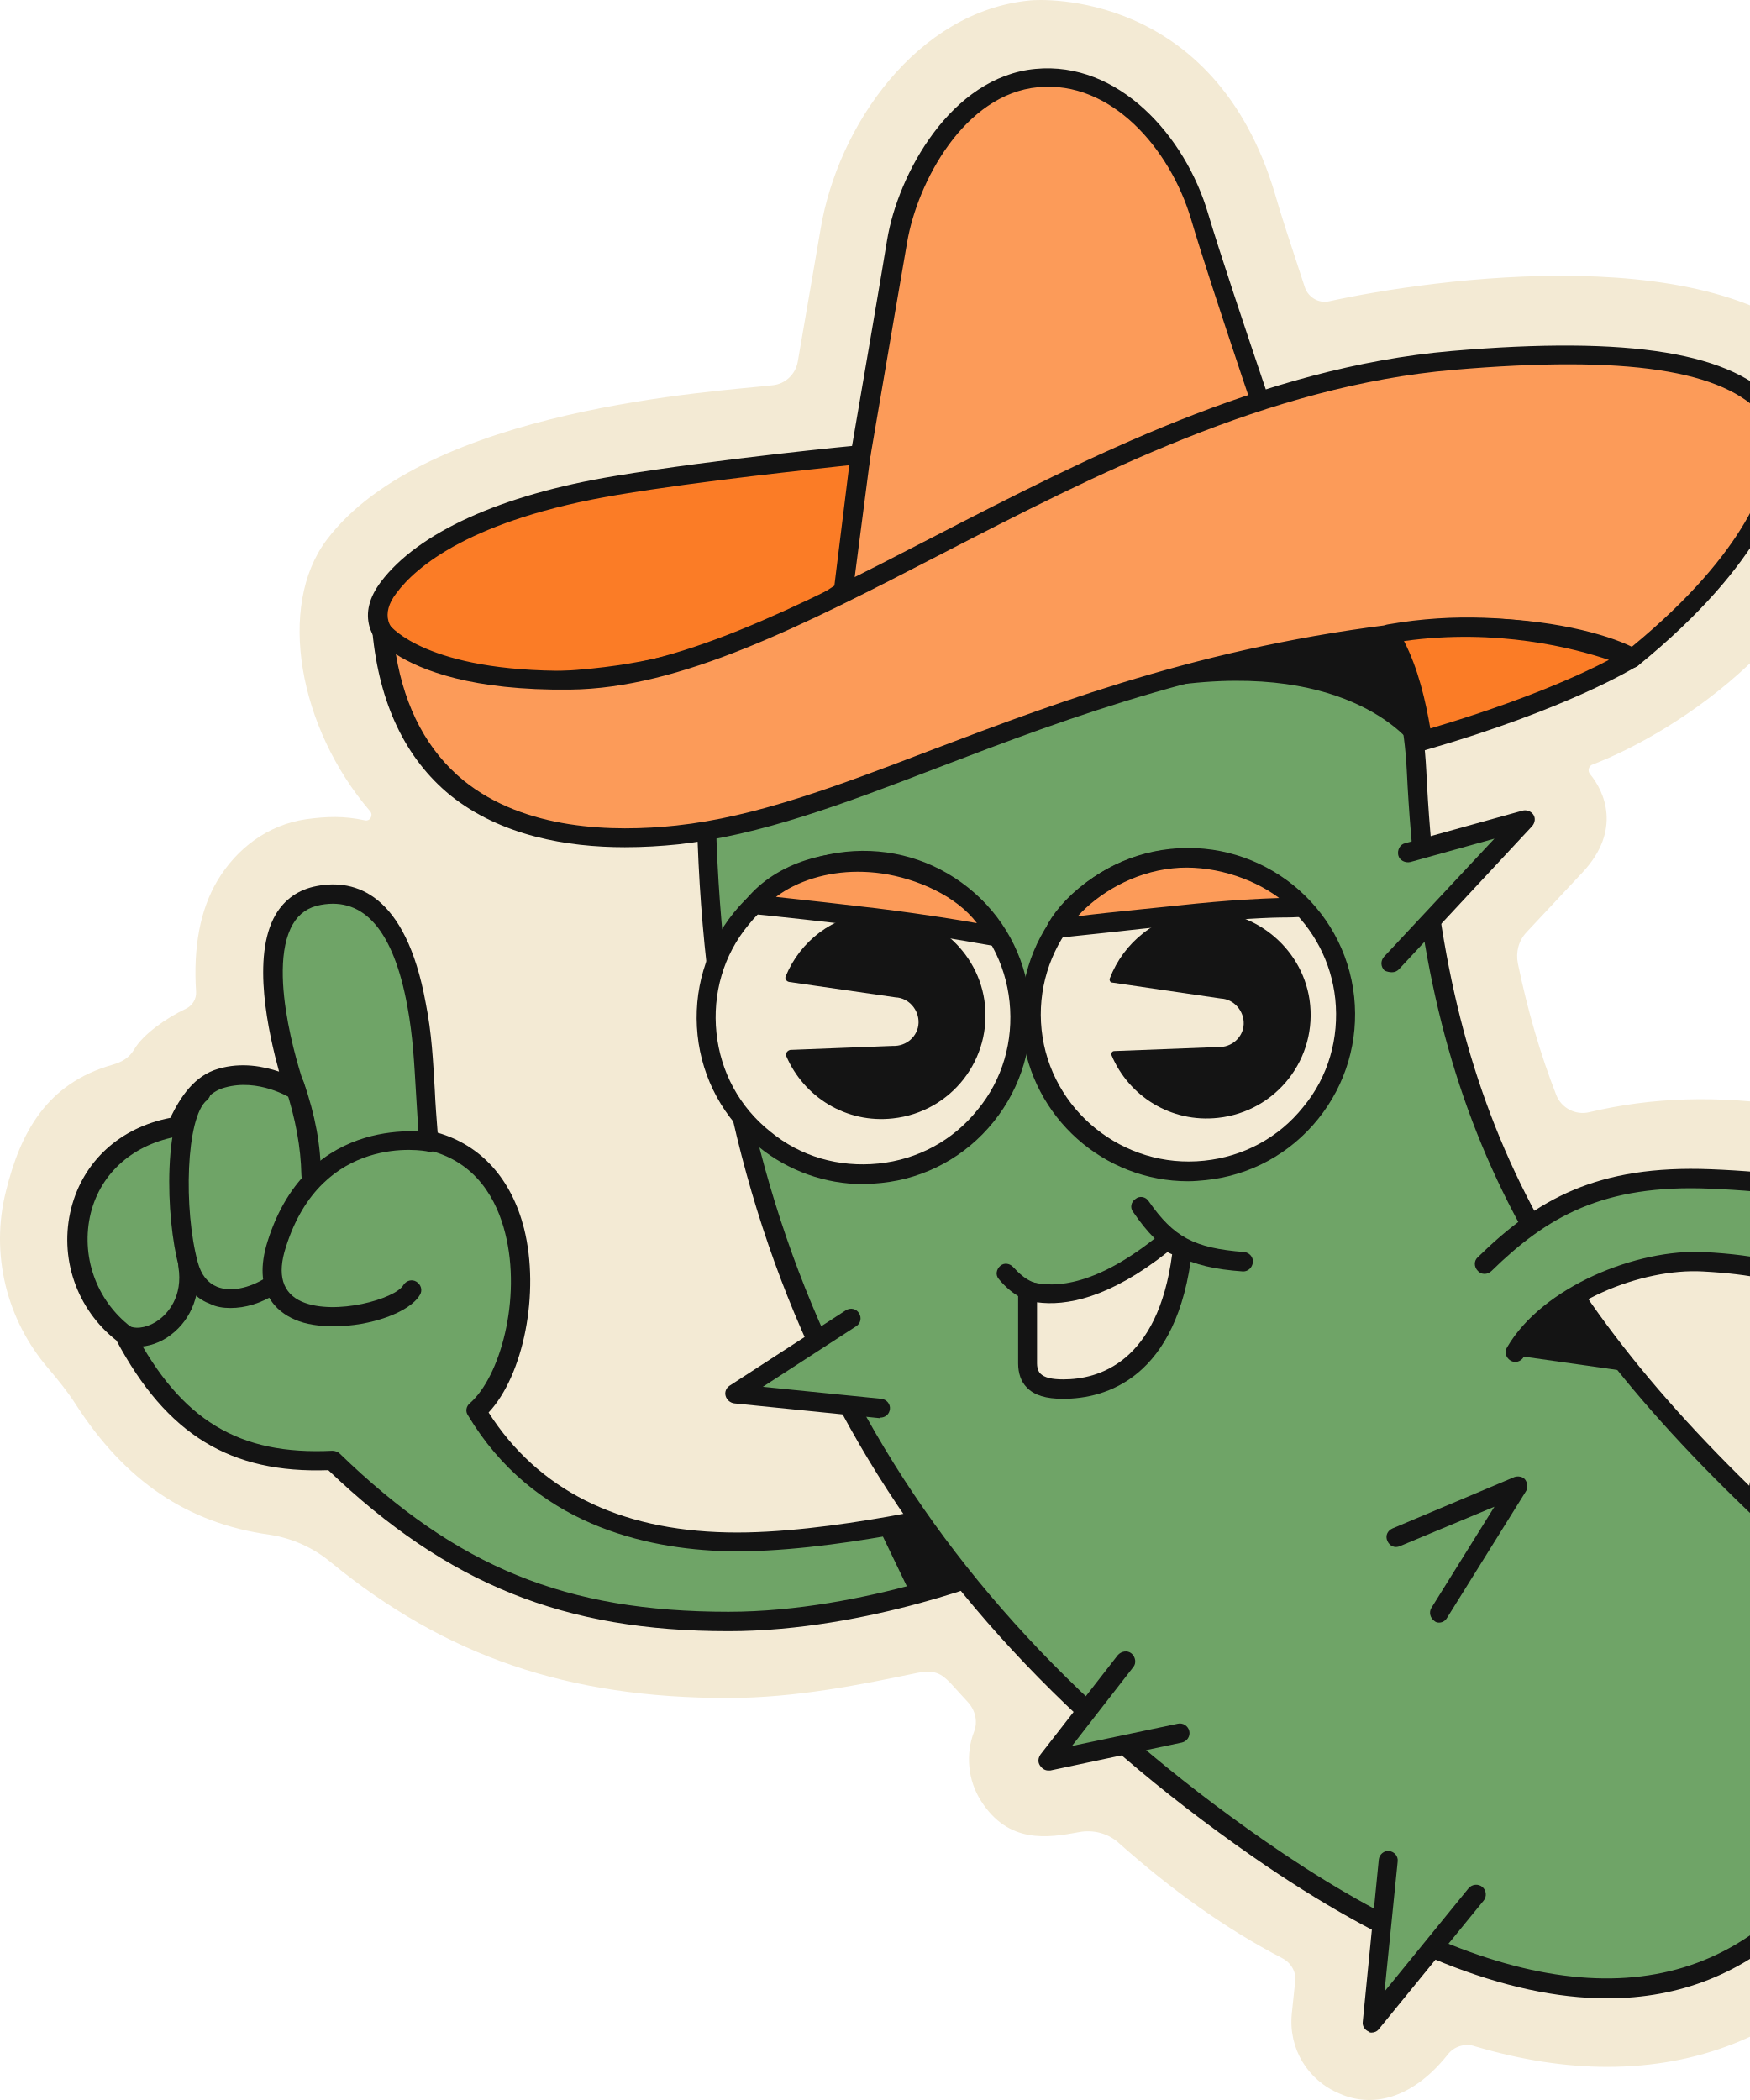
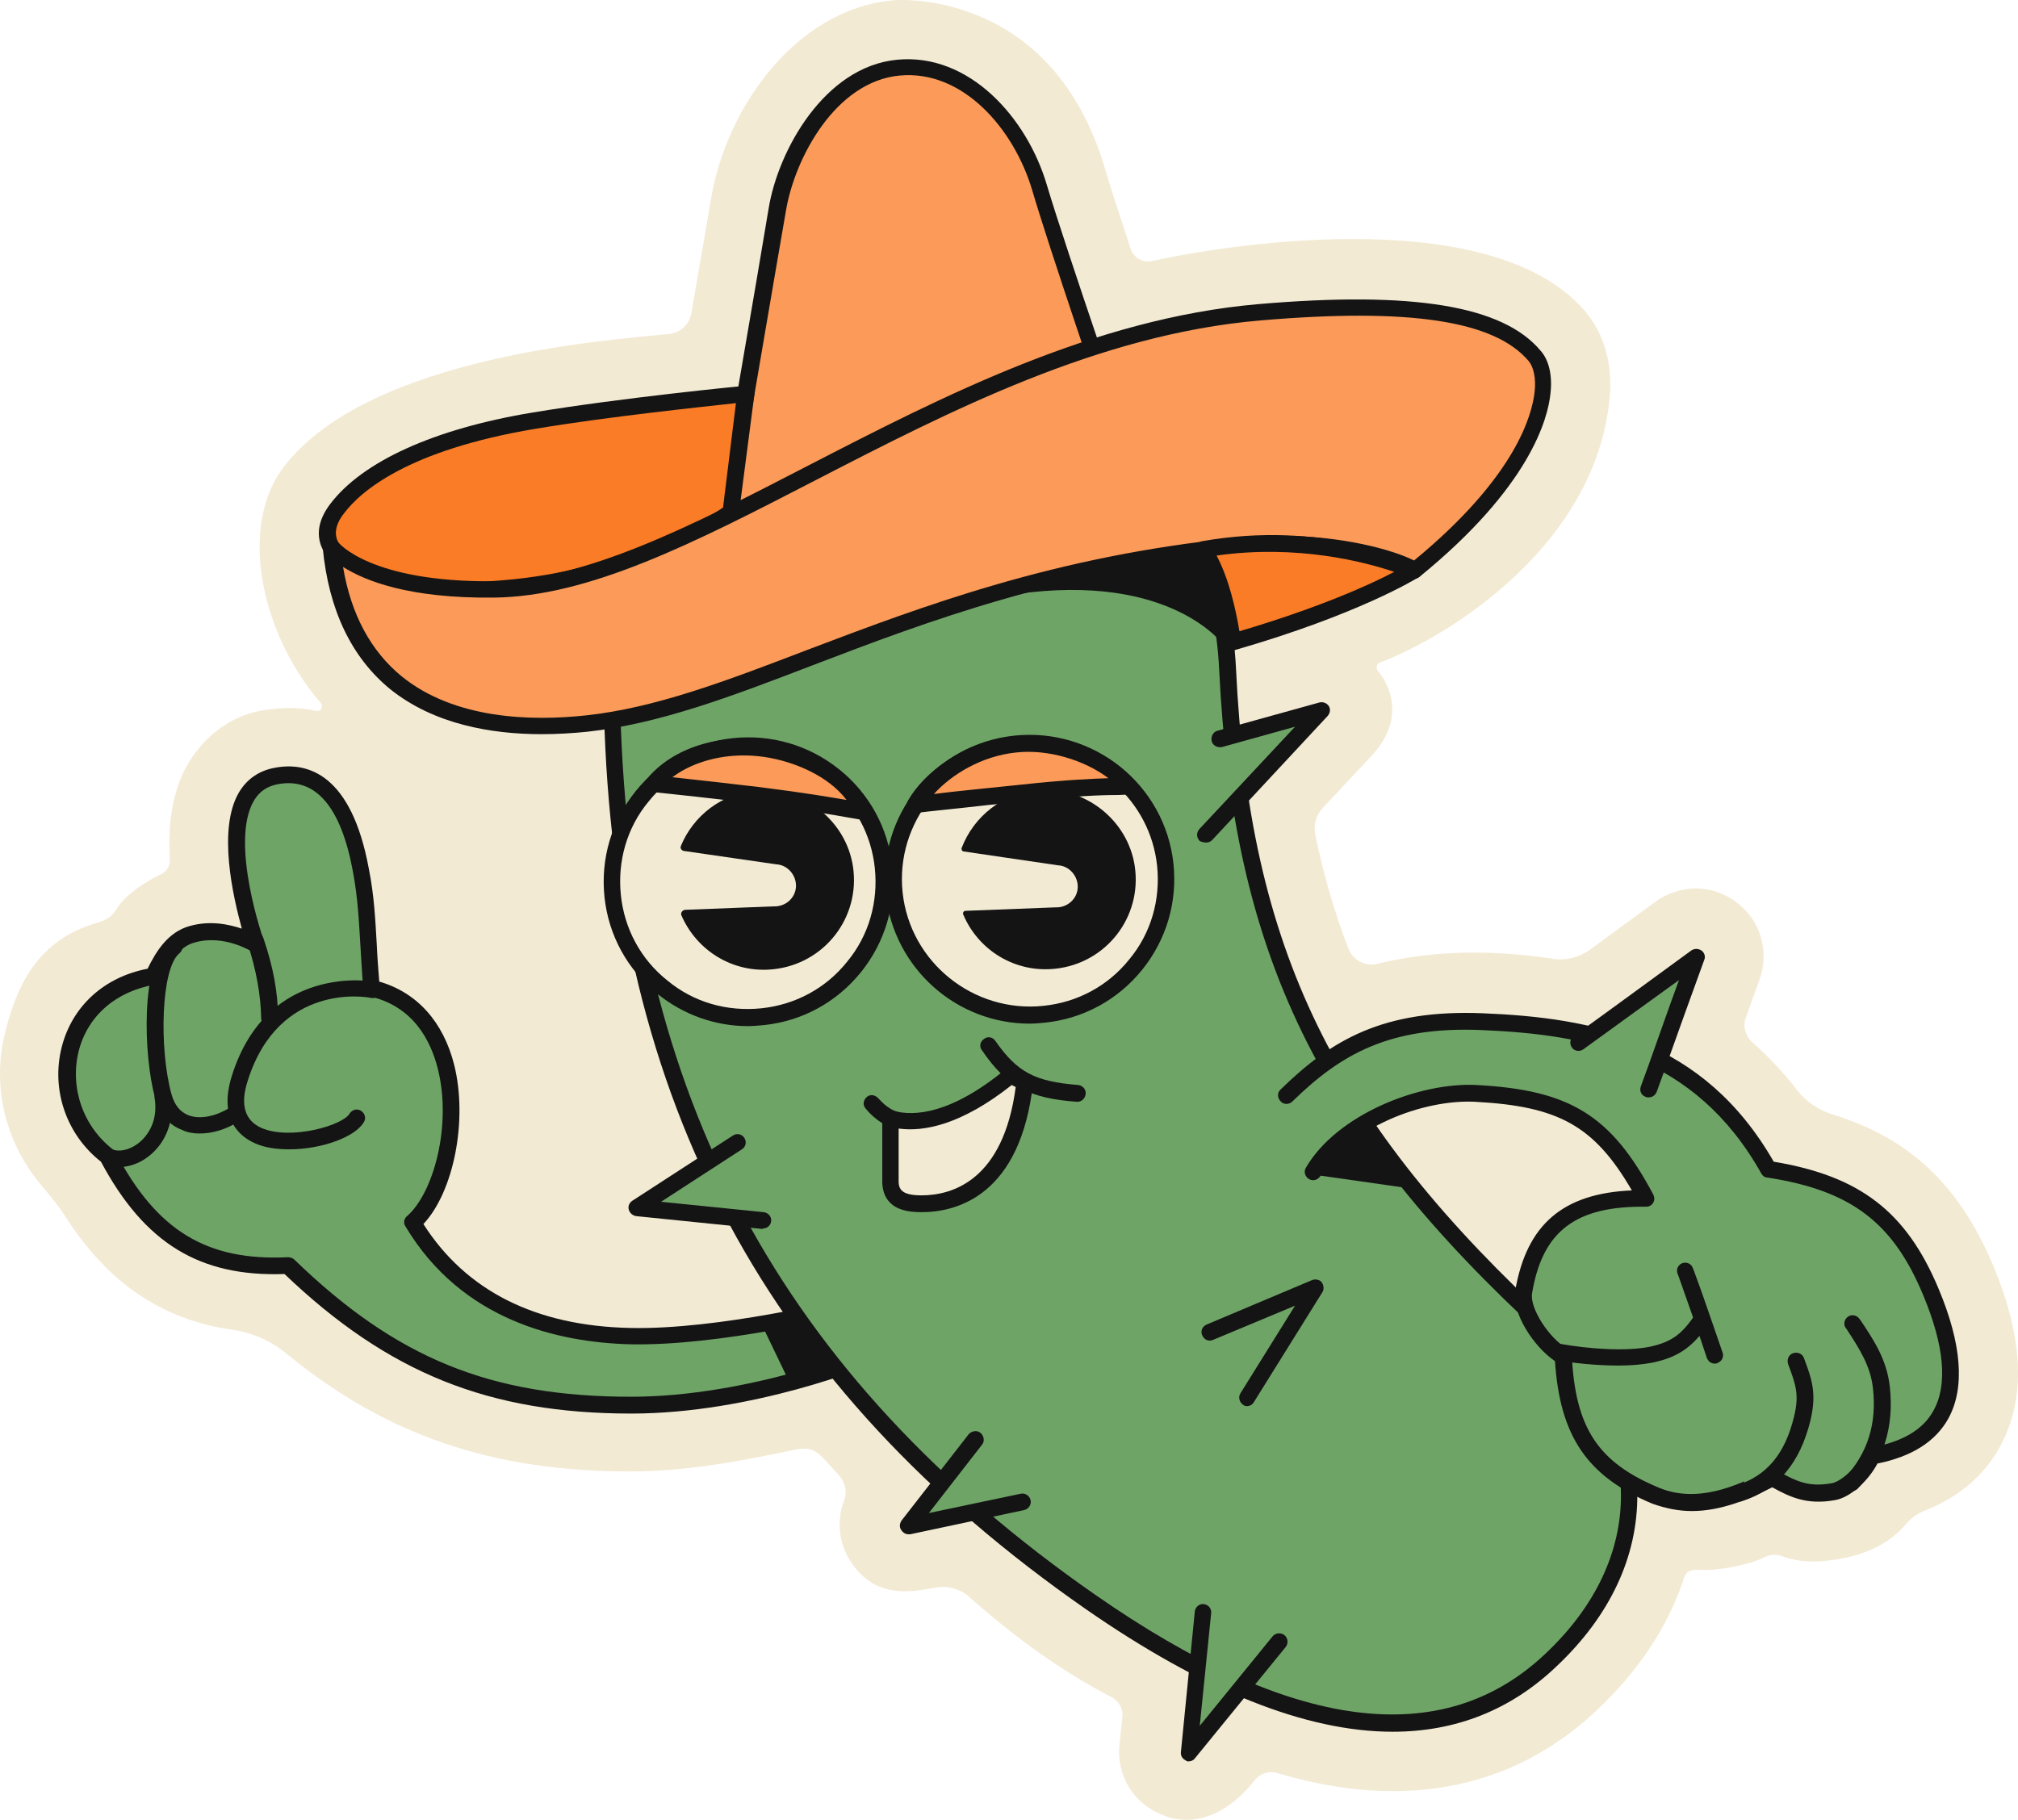
- <svg xmlns="http://www.w3.org/2000/svg" width="314" height="377" viewBox="0 0 314 377" fill="none">
+ <svg xmlns="http://www.w3.org/2000/svg" width="418" height="377" viewBox="0 0 418 377" fill="none">
  <path d="M259.817 368.9C260.948 367.362 263.003 366.747 264.749 367.362C273.073 369.822 280.985 371.052 288.486 371.052C304.824 371.052 319.004 365.414 330.923 354.138C339.349 346.143 345.309 337.224 348.597 327.588C349.009 326.153 349.317 325.128 351.886 325.231C355.996 325.436 362.264 324.206 365.552 322.565C366.682 322.053 367.915 321.95 369.046 322.361C372.231 323.591 376.341 323.898 381.993 322.771C387.85 321.54 391.857 319.183 394.837 315.697C395.865 314.467 397.2 313.545 398.742 312.93C407.27 309.547 411.894 304.114 414.258 299.706C419.704 289.865 419.19 277.256 412.819 262.085C405.832 245.581 395.659 235.842 379.732 230.922C376.752 229.999 374.081 228.257 372.128 225.694C369.354 222.106 366.271 218.826 362.983 215.956C361.545 214.623 360.928 212.573 361.648 210.728C362.572 208.165 363.497 205.602 364.422 203.04C366.374 197.812 365.038 191.764 360.928 187.971C355.174 182.64 347.775 183.255 342.843 186.843C338.527 190.021 334.007 193.301 329.28 196.786C327.122 198.324 324.347 199.042 321.676 198.632C308.215 196.581 296.501 196.991 285.3 199.657C282.834 200.272 280.266 198.939 279.341 196.581C276.464 189.201 274.203 181.41 272.456 173.004C272.045 170.954 272.559 168.904 273.997 167.366L284.068 156.603C291.158 149.017 287.972 142.046 285.403 138.971C284.89 138.356 285.198 137.434 285.917 137.229C300.611 131.591 330.41 112.831 333.39 82.694C334.109 75.723 332.362 69.367 328.56 64.754C309.962 42.407 256.735 50.096 238.547 54.093C236.697 54.503 234.848 53.376 234.232 51.633C231.663 43.843 229.813 38.205 228.888 34.924C217.996 -1.877 186.759 -0.134 184.909 0.071C164.564 2.019 150.384 22.623 147.301 41.075C146.684 44.56 145.349 52.556 143.191 64.96C142.78 67.215 140.93 68.957 138.67 69.162C129.113 70.29 76.503 73.16 58.623 96.942C49.684 108.833 53.588 130.668 66.433 145.634C67.049 146.352 66.433 147.479 65.508 147.274C61.706 146.454 58.726 146.557 54.925 147.069C48.04 148.095 42.491 152.297 38.998 158.14C35.915 163.368 34.682 170.032 35.195 178.027C35.298 179.36 34.476 180.59 33.346 181.103C29.852 182.743 25.639 185.715 24.098 188.381C23.173 189.918 21.94 190.636 20.193 191.148C8.274 194.531 3.649 203.45 1.081 213.803C-1.797 225.079 1.184 236.97 8.685 245.683C10.432 247.734 12.178 249.886 13.617 252.142C22.454 265.878 33.654 273.463 48.348 275.514C52.458 276.129 56.26 277.871 59.343 280.434C80.099 297.451 102.089 304.831 130.655 304.831C142.882 304.831 154.802 302.371 164.666 300.321C167.852 299.706 168.982 300.526 170.524 302.064C171.551 303.191 172.681 304.421 173.709 305.549C175.044 306.984 175.558 309.034 174.839 310.879C173.298 314.877 173.709 319.593 176.072 323.283C181.005 331.074 188.095 329.946 193.643 328.921C196.212 328.409 198.986 329.126 200.939 330.971C210.289 339.275 219.948 346.245 230.224 351.576C231.765 352.396 232.69 354.036 232.485 355.676L231.868 361.519C231.251 367.772 234.745 373.513 240.499 375.87C246.048 378.331 253.241 377.101 259.817 368.9Z" fill="#F3EAD4" />
  <path d="M180.695 280.844C180.695 280.844 156.033 291.095 130.859 291.095C101.779 291.095 81.536 283.202 59.958 262.187C41.976 263.11 31.289 255.934 22.657 239.635C8.786 228.974 12.177 205.602 32.111 202.322C34.166 197.914 36.427 194.736 40.023 193.711C47.011 191.763 53.279 195.761 53.279 195.761C53.279 195.761 41.873 163.778 57.492 160.908C67.562 159.063 72.802 168.084 75.062 180.487C76.707 189.303 76.398 196.274 77.323 204.987C99.518 209.908 96.025 244.761 85.749 253.474C89.551 259.727 100.751 276.334 130.756 277.051C149.457 277.461 175.557 270.901 175.557 270.901" fill="#6FA467" />
-   <path d="M130.755 292.838C155.93 292.838 180.283 282.894 181.31 282.382C182.235 281.972 182.646 281.049 182.235 280.126C181.824 279.204 180.899 278.794 179.974 279.204C179.769 279.306 155.313 289.352 130.755 289.352C101.573 289.352 82.049 281.357 60.984 260.957C60.676 260.65 60.162 260.445 59.648 260.445C42.899 261.265 32.521 255.012 23.993 238.815C23.89 238.61 23.684 238.405 23.479 238.2C17.211 233.382 14.437 225.386 16.286 217.801C18.136 210.42 24.096 205.295 32.213 203.962C32.83 203.859 33.24 203.552 33.549 202.937C35.707 198.221 37.659 195.966 40.331 195.249C46.393 193.506 52.045 197.094 52.148 197.094C52.764 197.504 53.586 197.401 54.203 196.991C54.819 196.581 55.025 195.761 54.716 195.044C54.614 194.839 47.523 174.644 52.558 165.931C53.689 163.983 55.333 162.856 57.593 162.446C65.403 161.011 70.643 167.161 73.109 180.59C74.137 186.125 74.342 190.841 74.651 195.864C74.856 198.734 74.959 201.707 75.267 204.885C75.37 205.602 75.884 206.217 76.603 206.422C85.645 208.472 89.242 215.648 90.68 221.389C93.66 233.177 89.755 247.221 84.309 251.936C83.693 252.449 83.488 253.372 84.001 254.089C95.716 273.668 115.753 278.076 130.447 278.486C149.148 278.896 174.631 272.541 175.659 272.336C176.584 272.131 177.097 271.208 176.892 270.285C176.686 269.363 175.761 268.85 174.837 269.055C174.528 269.158 148.737 275.514 130.549 275.104C110.923 274.693 96.538 267.415 87.701 253.577C93.969 246.913 96.948 232.049 94.071 220.568C91.811 211.65 86.365 205.602 78.556 203.347C78.35 200.682 78.145 198.119 78.042 195.659C77.734 190.533 77.528 185.613 76.398 179.975C72.801 160.395 63.759 157.73 56.874 159.063C53.586 159.678 51.12 161.421 49.476 164.188C45.057 171.774 48.243 185.613 50.092 192.378C47.318 191.456 43.413 190.636 39.2 191.866C34.885 193.096 32.419 196.889 30.569 200.682C21.526 202.424 14.95 208.472 12.793 216.878C10.532 225.694 13.717 235.022 20.91 240.66C29.953 257.574 41.358 264.545 58.929 263.93C80.405 284.432 101.264 292.838 130.755 292.838Z" fill="#141414" />
+   <path d="M130.755 292.838C155.93 292.838 180.283 282.894 181.31 282.382C182.235 281.972 182.646 281.049 182.235 280.126C181.824 279.204 180.899 278.794 179.974 279.204C179.769 279.306 155.313 289.352 130.755 289.352C101.573 289.352 82.049 281.357 60.984 260.957C60.676 260.65 60.162 260.445 59.648 260.445C42.899 261.265 32.521 255.012 23.993 238.815C23.89 238.61 23.684 238.405 23.479 238.2C17.211 233.382 14.437 225.386 16.286 217.801C18.136 210.42 24.096 205.295 32.213 203.962C32.83 203.86 33.24 203.552 33.549 202.937C35.707 198.222 37.659 195.966 40.331 195.249C46.393 193.506 52.045 197.094 52.148 197.094C52.764 197.504 53.586 197.401 54.203 196.991C54.819 196.581 55.025 195.761 54.716 195.044C54.614 194.839 47.523 174.644 52.558 165.931C53.689 163.983 55.333 162.856 57.593 162.446C65.403 161.011 70.643 167.161 73.109 180.59C74.137 186.125 74.342 190.841 74.651 195.864C74.856 198.734 74.959 201.707 75.267 204.885C75.37 205.602 75.884 206.217 76.603 206.422C85.645 208.472 89.242 215.648 90.68 221.389C93.66 233.177 89.755 247.221 84.309 251.936C83.693 252.449 83.488 253.372 84.001 254.089C95.716 273.668 115.753 278.076 130.447 278.486C149.148 278.896 174.631 272.541 175.659 272.336C176.584 272.131 177.097 271.208 176.892 270.286C176.686 269.363 175.761 268.85 174.837 269.055C174.528 269.158 148.737 275.514 130.549 275.104C110.923 274.694 96.538 267.415 87.701 253.577C93.969 246.913 96.948 232.05 94.071 220.569C91.811 211.65 86.365 205.602 78.556 203.347C78.35 200.682 78.145 198.119 78.042 195.659C77.734 190.533 77.528 185.613 76.398 179.975C72.801 160.396 63.759 157.73 56.874 159.063C53.586 159.678 51.12 161.421 49.476 164.188C45.057 171.774 48.243 185.613 50.092 192.378C47.318 191.456 43.413 190.636 39.2 191.866C34.885 193.096 32.419 196.889 30.569 200.682C21.526 202.424 14.95 208.472 12.793 216.878C10.532 225.694 13.717 235.022 20.91 240.66C29.953 257.574 41.358 264.545 58.929 263.93C80.405 284.432 101.264 292.838 130.755 292.838Z" fill="#141414" />
  <path d="M55.848 212.676C56.773 212.676 57.594 211.856 57.594 210.933C57.594 205.603 56.567 200.17 54.512 194.224C54.204 193.302 53.279 192.789 52.354 193.097C51.43 193.404 50.916 194.327 51.224 195.249C53.074 200.887 53.998 206.013 54.101 210.933C54.101 211.958 54.82 212.676 55.848 212.676Z" fill="#141414" />
-   <path d="M41.36 234.818C44.031 234.818 46.806 233.998 49.58 232.255C50.402 231.742 50.608 230.717 50.094 229.897C49.58 229.077 48.553 228.872 47.731 229.385C44.648 231.332 41.36 231.947 38.996 231.025C37.25 230.307 36.119 228.872 35.502 226.617C32.934 217.186 33.345 200.58 37.147 197.504C37.866 196.889 38.072 195.864 37.455 195.044C36.839 194.326 35.811 194.121 34.989 194.737C29.029 199.452 29.748 218.826 32.112 227.437C33.242 231.64 35.811 233.383 37.763 234.1C38.791 234.613 40.024 234.818 41.36 234.818Z" fill="#141414" />
-   <path d="M24.611 241.788C26.563 241.788 28.824 241.07 30.673 239.635C34.475 236.765 36.222 231.947 35.4 226.822C35.194 225.899 34.372 225.284 33.447 225.387C32.523 225.592 31.906 226.411 32.009 227.334C32.934 232.87 29.954 235.842 28.618 236.868C26.871 238.2 24.713 238.713 23.275 238.098C22.453 237.688 21.425 238.098 21.014 238.918C20.603 239.738 21.014 240.763 21.836 241.173C22.658 241.583 23.583 241.788 24.611 241.788Z" fill="#141414" />
-   <path d="M59.958 238.098C66.431 238.098 73.522 235.638 75.371 232.46C75.885 231.64 75.576 230.615 74.754 230.102C73.933 229.59 72.905 229.897 72.391 230.717C70.953 233.177 60.163 236.253 54.203 233.69C50.71 232.152 49.682 228.872 51.327 223.849C57.8 203.347 76.09 206.525 76.81 206.73C77.734 206.935 78.659 206.32 78.865 205.397C79.07 204.475 78.454 203.552 77.529 203.347C77.324 203.347 55.437 199.349 48.038 222.824C45.161 231.947 49.785 235.535 52.868 236.868C54.923 237.79 57.389 238.098 59.958 238.098Z" fill="#141414" />
+   <path d="M41.36 234.818C44.031 234.818 46.806 233.998 49.58 232.255C50.402 231.742 50.608 230.717 50.094 229.897C49.58 229.077 48.553 228.872 47.731 229.385C44.648 231.332 41.36 231.948 38.996 231.025C37.25 230.307 36.119 228.872 35.502 226.617C32.934 217.186 33.345 200.58 37.147 197.504C37.866 196.889 38.072 195.864 37.455 195.044C36.839 194.326 35.811 194.122 34.989 194.737C29.029 199.452 29.748 218.826 32.112 227.437C33.242 231.64 35.811 233.383 37.763 234.1C38.791 234.613 40.024 234.818 41.36 234.818Z" fill="#141414" />
+   <path d="M24.611 241.788C26.563 241.788 28.824 241.07 30.673 239.635C34.475 236.765 36.222 231.947 35.4 226.822C35.194 225.899 34.372 225.284 33.447 225.387C32.523 225.592 31.906 226.412 32.009 227.334C32.934 232.87 29.954 235.842 28.618 236.868C26.871 238.2 24.713 238.713 23.275 238.098C22.453 237.688 21.425 238.098 21.014 238.918C20.603 239.738 21.014 240.763 21.836 241.173C22.658 241.583 23.583 241.788 24.611 241.788Z" fill="#141414" />
+   <path d="M59.958 238.098C66.431 238.098 73.522 235.638 75.371 232.46C75.885 231.64 75.576 230.615 74.754 230.102C73.933 229.59 72.905 229.897 72.391 230.717C70.953 233.178 60.163 236.253 54.203 233.69C50.71 232.152 49.682 228.872 51.327 223.849C57.8 203.347 76.09 206.525 76.81 206.73C77.734 206.935 78.659 206.32 78.865 205.398C79.07 204.475 78.454 203.552 77.529 203.347C77.324 203.347 55.437 199.35 48.038 222.824C45.161 231.947 49.785 235.535 52.868 236.868C54.923 237.79 57.389 238.098 59.958 238.098Z" fill="#141414" />
  <path d="M321.267 343.99C343.873 322.668 342.024 294.991 321.165 275.821C277.597 235.843 257.251 201.092 254.272 138.459C251.292 76.338 183.884 87.819 182.959 88.024C155.935 94.688 125.931 112.524 126.856 147.275C129.013 229.18 161.998 287.303 225.911 331.792C276.672 367.157 304.929 359.367 321.267 343.99Z" fill="#6FA467" />
-   <path d="M288.487 358.752C301.537 358.752 312.943 354.241 322.397 345.22C333.494 334.764 339.248 322.463 339.145 309.547C339.043 296.939 333.083 284.432 322.294 274.592C276.157 232.255 258.791 196.582 256.017 138.459C255.092 119.905 248.516 105.964 236.391 96.943C214.607 80.746 182.855 86.384 182.547 86.487C171.552 89.152 155.728 94.79 143.295 105.964C130.862 117.137 124.696 131.078 125.107 147.48C127.162 228.36 158.914 287.405 224.882 333.329C249.235 350.243 270.505 358.752 288.487 358.752ZM196.111 88.742C207.003 88.742 222.724 90.69 234.849 100.121C245.741 108.526 251.701 121.442 252.523 138.562C255.4 197.709 272.972 233.998 319.931 277.052C330.001 286.278 335.652 297.861 335.755 309.547C335.857 321.438 330.412 332.919 320.033 342.658C298.763 362.75 267.423 358.649 226.835 330.357C161.791 285.047 130.553 226.925 128.498 147.275C127.471 106.681 170.217 92.945 183.37 89.767C183.472 89.665 188.61 88.742 196.111 88.742Z" fill="#141414" />
+   <path d="M288.487 358.752C301.537 358.752 312.943 354.241 322.397 345.22C333.494 334.765 339.248 322.463 339.145 309.547C339.043 296.939 333.083 284.432 322.294 274.592C276.157 232.255 258.791 196.582 256.017 138.459C255.092 119.905 248.516 105.964 236.391 96.943C214.607 80.746 182.855 86.384 182.547 86.487C171.552 89.152 155.728 94.79 143.295 105.964C130.862 117.137 124.696 131.078 125.107 147.48C127.162 228.36 158.914 287.405 224.882 333.329C249.235 350.243 270.505 358.752 288.487 358.752ZM196.111 88.742C207.003 88.742 222.724 90.69 234.849 100.121C245.741 108.526 251.701 121.443 252.523 138.562C255.4 197.709 272.972 233.998 319.931 277.052C330.001 286.278 335.652 297.861 335.755 309.547C335.857 321.438 330.412 332.919 320.033 342.658C298.763 362.75 267.423 358.649 226.835 330.357C161.791 285.047 130.553 226.925 128.498 147.275C127.471 106.681 170.217 92.945 183.37 89.767C183.472 89.665 188.61 88.742 196.111 88.742Z" fill="#141414" />
  <path d="M252.729 153.016L273.793 147.173L249.851 172.8" fill="#6FA467" />
-   <path d="M249.849 174.542C250.363 174.542 250.774 174.337 251.083 174.03L275.024 148.3C275.538 147.685 275.641 146.865 275.23 146.25C274.819 145.634 273.997 145.327 273.278 145.532L252.213 151.375C251.288 151.58 250.774 152.605 250.98 153.528C251.185 154.45 252.213 154.963 253.138 154.758L268.242 150.555L248.411 171.774C247.794 172.492 247.795 173.517 248.514 174.235C248.925 174.44 249.438 174.542 249.849 174.542Z" fill="#141414" />
+   <path d="M249.849 174.542C250.363 174.542 250.774 174.337 251.083 174.03L275.024 148.3C275.538 147.685 275.641 146.865 275.23 146.25C274.819 145.635 273.997 145.327 273.278 145.532L252.213 151.375C251.288 151.58 250.774 152.605 250.98 153.528C251.185 154.45 252.213 154.963 253.138 154.758L268.242 150.555L248.411 171.774C247.794 172.492 247.795 173.517 248.514 174.235C248.925 174.44 249.438 174.542 249.849 174.542Z" fill="#141414" />
  <path d="M250.468 276.027L272.355 266.801L258.278 289.558" fill="#6FA467" />
  <path d="M258.276 291.3C258.893 291.3 259.407 290.992 259.715 290.48L273.895 267.723C274.306 267.108 274.203 266.288 273.792 265.672C273.381 265.057 272.456 264.955 271.84 265.16L249.953 274.386C249.028 274.796 248.617 275.718 249.028 276.641C249.439 277.564 250.364 277.974 251.289 277.564L268.243 270.49L256.94 288.635C256.426 289.455 256.735 290.48 257.454 290.992C257.66 291.197 257.968 291.3 258.276 291.3Z" fill="#141414" />
  <path d="M157.987 252.757L131.785 250.092L152.644 236.663" fill="#6FA467" />
-   <path d="M157.99 254.5C158.914 254.5 159.634 253.885 159.737 252.962C159.839 252.04 159.12 251.22 158.195 251.117L136.925 248.964L153.674 238.098C154.496 237.586 154.701 236.561 154.187 235.741C153.674 234.921 152.646 234.716 151.824 235.228L130.965 248.759C130.349 249.169 130.04 249.887 130.246 250.605C130.451 251.322 131.068 251.835 131.787 251.937L157.99 254.602C157.887 254.5 157.887 254.5 157.99 254.5Z" fill="#141414" />
+   <path d="M157.99 254.5C158.914 254.5 159.634 253.885 159.737 252.962C159.839 252.04 159.12 251.22 158.195 251.117L136.925 248.965L153.674 238.098C154.496 237.586 154.701 236.561 154.187 235.741C153.674 234.921 152.646 234.716 151.824 235.228L130.965 248.759C130.349 249.169 130.04 249.887 130.246 250.605C130.451 251.322 131.068 251.835 131.787 251.937L157.99 254.603C157.887 254.5 157.887 254.5 157.99 254.5Z" fill="#141414" />
  <path d="M211.832 311.188L188.199 316.108L202.071 298.374" fill="#6FA467" />
-   <path d="M188.197 317.851C188.299 317.851 188.402 317.851 188.505 317.851L212.139 312.828C213.064 312.623 213.68 311.7 213.474 310.778C213.269 309.855 212.344 309.24 211.419 309.445L192.41 313.443L203.405 299.297C204.021 298.579 203.815 297.451 203.096 296.836C202.377 296.221 201.247 296.426 200.63 297.144L186.758 314.98C186.347 315.596 186.244 316.313 186.655 316.928C187.066 317.543 187.58 317.851 188.197 317.851Z" fill="#141414" />
-   <path d="M213.271 210.318C197.665 210.318 185.013 197.696 185.013 182.127C185.013 166.559 197.665 153.937 213.271 153.937C228.877 153.937 241.529 166.559 241.529 182.127C241.529 197.696 228.877 210.318 213.271 210.318Z" fill="#F3EAD4" />
+   <path d="M188.197 317.851C188.299 317.851 188.402 317.851 188.505 317.851L212.139 312.828C213.064 312.623 213.68 311.7 213.474 310.778C213.269 309.855 212.344 309.24 211.419 309.445L192.41 313.443L203.405 299.297C204.021 298.579 203.815 297.451 203.096 296.836C202.377 296.221 201.247 296.426 200.63 297.144L186.758 314.98C186.347 315.595 186.244 316.313 186.655 316.928C187.066 317.543 187.58 317.851 188.197 317.851Z" fill="#141414" />
+   <path d="M213.271 210.318C197.665 210.318 185.013 197.696 185.013 182.127C185.013 166.558 197.665 153.937 213.271 153.937C228.877 153.937 241.529 166.558 241.529 182.127C241.529 197.696 228.877 210.318 213.271 210.318Z" fill="#F3EAD4" />
  <path d="M213.27 212.061C214.297 212.061 215.428 211.958 216.455 211.855C224.367 211.035 231.56 207.14 236.595 200.887C241.63 194.634 243.891 186.843 243.068 178.95C241.322 162.548 226.525 150.657 210.085 152.4C193.644 154.143 181.724 168.904 183.471 185.305C185.218 200.682 198.165 212.061 213.27 212.061ZM213.372 155.783C226.731 155.783 238.239 165.829 239.678 179.36C240.397 186.331 238.445 193.301 233.923 198.734C229.505 204.27 223.134 207.653 216.147 208.37C201.659 209.908 188.506 199.349 186.965 184.896C185.423 170.442 196.007 157.32 210.496 155.783C211.42 155.783 212.345 155.783 213.372 155.783Z" fill="#141414" />
  <path d="M154.905 210.83C139.299 210.83 126.648 198.209 126.648 182.64C126.648 167.071 139.299 154.45 154.905 154.45C170.511 154.45 183.163 167.071 183.163 182.64C183.163 198.209 170.511 210.83 154.905 210.83Z" fill="#F3EAD4" />
-   <path d="M154.906 212.573C155.934 212.573 157.064 212.471 158.194 212.368C166.107 211.548 173.299 207.653 178.334 201.4C183.369 195.147 185.63 187.356 184.808 179.463C183.986 171.57 180.081 164.394 173.813 159.371C167.545 154.348 159.736 152.093 151.823 152.913C143.911 153.733 136.718 157.628 131.683 163.881C126.648 170.134 124.388 177.925 125.21 185.818C126.032 193.711 129.936 200.887 136.205 205.91C141.548 210.216 148.124 212.573 154.906 212.573ZM155.009 156.296C161.071 156.296 166.826 158.346 171.553 162.139C177.101 166.547 180.492 172.902 181.211 179.873C181.931 186.843 179.978 193.814 175.457 199.247C171.039 204.783 164.668 208.165 157.681 208.883C150.591 209.6 143.706 207.653 138.26 203.142C132.711 198.734 129.32 192.379 128.601 185.408C127.881 178.438 129.834 171.467 134.355 166.034C138.774 160.499 145.144 157.116 152.132 156.398C153.056 156.296 154.084 156.296 155.009 156.296Z" fill="#141414" />
-   <path d="M218.614 187.971C221.08 188.074 223.135 186.228 223.238 183.871C223.34 181.513 221.491 179.36 219.127 179.258L199.604 176.387C199.296 176.387 199.09 175.977 199.193 175.67C201.659 169.212 207.619 164.291 215.017 163.676C224.676 162.856 233.616 169.827 235.054 179.463C236.596 190.021 229.095 199.554 218.614 200.682C210.188 201.605 202.584 196.787 199.501 189.406C199.398 189.099 199.604 188.689 200.015 188.689L218.614 187.971Z" fill="#141414" />
-   <path d="M160.249 187.765C162.715 187.868 164.77 186.023 164.873 183.665C164.976 181.307 163.126 179.154 160.763 179.052L141.65 176.284C141.137 176.182 140.828 175.669 141.034 175.259C143.603 169.006 149.46 164.393 156.653 163.778C166.312 162.958 175.251 169.929 176.69 179.565C178.231 190.123 170.73 199.656 160.249 200.784C151.926 201.707 144.322 196.991 141.137 189.61C140.931 189.098 141.342 188.585 141.856 188.483L160.249 187.765Z" fill="#141414" />
-   <path d="M211.728 164.292C227.244 162.652 231.663 163.062 233.82 162.754C228.374 156.501 218.407 153.323 210.392 154.143C201.042 155.066 193.027 161.011 189.842 166.65C192.924 166.239 203.816 165.112 211.728 164.292Z" fill="#FC9B59" />
+   <path d="M154.906 212.573C155.934 212.573 157.064 212.471 158.194 212.368C166.107 211.548 173.299 207.653 178.334 201.4C183.369 195.147 185.63 187.356 184.808 179.463C183.986 171.57 180.081 164.394 173.813 159.371C167.545 154.348 159.736 152.093 151.823 152.913C143.911 153.733 136.718 157.628 131.683 163.881C126.648 170.135 124.388 177.925 125.21 185.818C126.032 193.712 129.936 200.887 136.205 205.91C141.548 210.216 148.124 212.573 154.906 212.573ZM155.009 156.296C161.071 156.296 166.826 158.346 171.553 162.139C177.101 166.547 180.492 172.902 181.211 179.873C181.931 186.844 179.978 193.814 175.457 199.247C171.039 204.783 164.668 208.165 157.681 208.883C150.591 209.601 143.706 207.653 138.26 203.142C132.711 198.735 129.32 192.379 128.601 185.408C127.881 178.438 129.834 171.467 134.355 166.034C138.774 160.499 145.144 157.116 152.132 156.398C153.056 156.296 154.084 156.296 155.009 156.296Z" fill="#141414" />
+   <path d="M218.614 187.971C221.08 188.074 223.135 186.228 223.238 183.871C223.34 181.513 221.491 179.36 219.127 179.258L199.604 176.387C199.296 176.387 199.09 175.978 199.193 175.67C201.659 169.212 207.619 164.291 215.017 163.676C224.676 162.856 233.616 169.827 235.054 179.463C236.596 190.021 229.095 199.555 218.614 200.682C210.188 201.605 202.584 196.787 199.501 189.406C199.398 189.099 199.604 188.689 200.015 188.689L218.614 187.971Z" fill="#141414" />
+   <path d="M160.249 187.765C162.715 187.868 164.77 186.023 164.873 183.665C164.976 181.307 163.126 179.155 160.763 179.052L141.65 176.284C141.137 176.182 140.828 175.669 141.034 175.259C143.603 169.006 149.46 164.393 156.653 163.778C166.312 162.958 175.251 169.929 176.69 179.565C178.231 190.123 170.73 199.656 160.249 200.784C151.926 201.707 144.322 196.991 141.137 189.611C140.931 189.098 141.342 188.585 141.856 188.483L160.249 187.765Z" fill="#141414" />
+   <path d="M211.728 164.292C227.244 162.652 231.663 163.062 233.82 162.754C228.374 156.501 218.407 153.323 210.392 154.143C201.042 155.066 193.027 161.012 189.842 166.65C192.924 166.24 203.816 165.112 211.728 164.292Z" fill="#FC9B59" />
  <path d="M189.738 168.392C189.841 168.392 189.841 168.392 189.944 168.392C192.205 168.084 198.678 167.469 204.843 166.752L211.831 166.034C222.62 164.907 228.066 164.702 230.943 164.702C232.279 164.702 233.204 164.599 233.923 164.599C234.539 164.497 235.054 164.087 235.259 163.472C235.465 162.856 235.361 162.241 234.95 161.729C229.504 155.373 219.229 151.58 209.981 152.503C199.5 153.631 191.28 160.191 188.094 165.829C187.786 166.444 187.786 167.059 188.197 167.674C188.608 168.084 189.225 168.392 189.738 168.392ZM229.608 161.216C226.422 161.319 220.976 161.524 211.523 162.549L204.535 163.266C200.527 163.676 196.52 164.087 193.438 164.497C197.137 160.396 203.405 156.603 210.495 155.886C217.071 155.168 224.573 157.423 229.608 161.216Z" fill="#141414" />
  <path d="M157.164 164.804C172.578 166.751 176.482 167.777 178.64 167.982C175.66 160.806 166.515 156.295 158.5 155.065C149.355 153.63 140.21 156.501 135.483 162.344C138.566 162.651 149.252 163.779 157.164 164.804Z" fill="#FC9B59" />
  <path d="M178.641 169.725C179.154 169.725 179.668 169.418 179.976 169.007C180.387 168.495 180.388 167.88 180.182 167.367C176.894 159.474 167.03 154.656 158.706 153.426C148.945 151.888 139.286 154.964 134.045 161.319C133.634 161.832 133.531 162.447 133.737 163.062C133.942 163.677 134.559 164.087 135.175 164.087C138.258 164.394 148.944 165.522 156.857 166.547C167.44 167.88 172.578 168.802 175.455 169.315C176.791 169.52 177.716 169.725 178.435 169.827C178.538 169.725 178.641 169.725 178.641 169.725ZM153.98 156.501C155.418 156.501 156.856 156.604 158.295 156.809C164.563 157.731 171.653 160.807 175.352 165.727C172.372 165.215 167.132 164.292 157.37 163.062C151.41 162.344 144.012 161.524 139.285 161.012C143.087 158.141 148.431 156.501 153.98 156.501Z" fill="#141414" />
  <path d="M279.651 228.052L292.085 246.196L273.383 243.531L268.143 227.129L279.651 228.052Z" fill="#141414" />
-   <path d="M266.5 226.925C277.084 216.674 287.565 210.831 307.088 211.651C331.441 212.676 352.814 218.007 366.377 242.199C383.229 244.864 393.094 250.912 399.978 267.519C406.041 281.87 407.788 298.169 387.75 301.654C386.312 304.832 382.612 308.625 379.735 309.035C374.289 309.958 371.31 308.42 367.097 306.062C359.801 309.958 351.375 313.238 343.052 309.752C329.18 303.909 324.659 295.504 323.837 280.845C319.624 278.487 315 271.517 315.616 267.519C318.185 252.45 327.125 248.042 340.894 248.247C332.366 232.255 324.35 227.438 305.752 226.515C294.038 225.9 277.905 232.563 271.946 242.814" fill="#6FA467" />
-   <path d="M350.45 313.033C356.512 313.033 362.267 310.572 367.096 308.112C370.795 310.162 374.289 311.803 380.043 310.777C383.331 310.265 387.133 306.575 388.88 303.192C395.97 301.757 400.902 298.681 403.574 293.863C407.068 287.508 406.348 278.385 401.519 266.904C394.84 251.015 385.284 243.634 367.404 240.661C352.813 215.239 329.899 210.831 307.087 209.908C286.639 209.088 275.85 215.341 265.266 225.695C264.547 226.31 264.547 227.437 265.266 228.155C265.883 228.872 267.013 228.872 267.732 228.155C277.699 218.417 287.769 212.573 306.985 213.394C328.871 214.316 351.066 218.519 364.835 243.121C365.144 243.634 365.555 243.941 366.069 243.941C383.331 246.607 392.065 253.167 398.333 268.236C402.752 278.795 403.471 286.893 400.491 292.223C398.334 296.221 393.915 298.784 387.339 299.911C386.722 300.014 386.311 300.424 386.003 300.937C384.77 303.807 381.379 306.985 379.324 307.292C374.494 308.112 372.131 306.882 367.816 304.524C367.302 304.217 366.685 304.217 366.171 304.524C359.39 308.112 351.375 311.393 343.668 308.215C331.029 302.987 326.303 295.811 325.583 280.845C325.583 280.23 325.172 279.717 324.659 279.41C320.857 277.257 316.746 270.901 317.363 267.826C319.521 255.012 326.405 249.784 340.996 249.989C341.613 249.989 342.127 249.682 342.435 249.169C342.743 248.657 342.743 248.042 342.435 247.427C333.701 231.025 325.172 225.797 305.854 224.772C293.935 224.157 276.877 230.923 270.507 241.891C269.993 242.711 270.301 243.736 271.123 244.249C271.945 244.761 272.973 244.454 273.486 243.634C279.241 233.69 294.757 227.642 305.649 228.257C322.809 229.18 330.207 233.178 338.017 246.607C323.734 247.222 316.233 253.68 313.869 267.313C313.047 271.926 317.671 279 322.09 281.972C323.117 297.554 328.768 305.857 342.229 311.495C345.106 312.52 347.778 313.033 350.45 313.033Z" fill="#141414" />
+   <path d="M266.5 226.925C277.084 216.674 287.565 210.831 307.088 211.651C331.441 212.676 352.814 218.006 366.377 242.199C383.229 244.864 393.094 250.912 399.978 267.519C406.041 281.87 407.788 298.169 387.75 301.654C386.312 304.832 382.612 308.625 379.735 309.035C374.289 309.957 371.31 308.42 367.097 306.062C359.801 309.957 351.375 313.238 343.052 309.752C329.18 303.909 324.659 295.504 323.837 280.845C319.624 278.487 315 271.516 315.616 267.519C318.185 252.45 327.125 248.042 340.894 248.247C332.366 232.255 324.35 227.437 305.752 226.515C294.038 225.9 277.905 232.563 271.946 242.814" fill="#6FA467" />
+   <path d="M350.45 313.033C356.512 313.033 362.267 310.572 367.096 308.112C370.795 310.162 374.289 311.803 380.043 310.777C383.331 310.265 387.133 306.575 388.88 303.192C395.97 301.757 400.902 298.681 403.574 293.863C407.068 287.508 406.348 278.385 401.519 266.903C394.84 251.015 385.284 243.634 367.404 240.661C352.813 215.239 329.899 210.831 307.087 209.908C286.639 209.088 275.85 215.341 265.266 225.695C264.547 226.31 264.547 227.437 265.266 228.155C265.883 228.872 267.013 228.872 267.732 228.155C277.699 218.416 287.769 212.573 306.985 213.394C328.871 214.316 351.066 218.519 364.835 243.121C365.144 243.634 365.555 243.941 366.069 243.941C383.331 246.607 392.065 253.167 398.333 268.236C402.752 278.794 403.471 286.893 400.491 292.223C398.334 296.221 393.915 298.784 387.339 299.911C386.722 300.014 386.311 300.424 386.003 300.937C384.77 303.807 381.379 306.985 379.324 307.292C374.494 308.112 372.131 306.882 367.816 304.524C367.302 304.217 366.685 304.217 366.171 304.524C359.39 308.112 351.375 311.392 343.668 308.215C331.029 302.987 326.303 295.811 325.583 280.845C325.583 280.23 325.172 279.717 324.659 279.41C320.857 277.257 316.746 270.901 317.363 267.826C319.521 255.012 326.405 249.784 340.996 249.989C341.613 249.989 342.127 249.682 342.435 249.169C342.743 248.657 342.743 248.042 342.435 247.427C333.701 231.025 325.172 225.797 305.854 224.772C293.935 224.157 276.877 230.923 270.507 241.891C269.993 242.711 270.301 243.736 271.123 244.249C271.945 244.761 272.973 244.454 273.486 243.634C279.241 233.69 294.757 227.642 305.649 228.257C322.809 229.18 330.207 233.178 338.017 246.607C323.734 247.222 316.233 253.68 313.869 267.313C313.047 271.926 317.671 279 322.09 281.972C323.117 297.554 328.768 305.857 342.229 311.495C345.106 312.52 347.778 313.033 350.45 313.033Z" fill="#141414" />
+   <path d="M349.111 263.316C351.166 269.159 353.221 274.899 355.174 280.845L349.111 263.316Z" fill="#6FA467" />
+   <path d="M355.173 282.485C355.379 282.485 355.584 282.485 355.687 282.382C356.612 282.075 357.126 281.152 356.818 280.229C354.865 274.591 352.913 268.748 350.858 263.213L350.652 262.7C350.344 261.778 349.316 261.368 348.494 261.675C347.57 261.983 347.159 263.008 347.467 263.828L347.673 264.341C349.625 269.876 351.68 275.617 353.529 281.255C353.838 282.075 354.454 282.485 355.173 282.485Z" fill="#141414" />
+   <path d="M352.299 273.361C349.525 277.359 347.264 279.512 341.818 280.639C336.475 281.767 328.357 281.049 322.603 280.024" fill="#6FA467" />
+   <path d="M335.241 282.895C337.81 282.895 340.173 282.69 342.331 282.28C348.188 281.049 350.86 278.589 353.84 274.386C354.354 273.566 354.148 272.541 353.429 272.029C352.607 271.516 351.579 271.721 351.065 272.439C348.497 276.129 346.544 277.974 341.715 278.999C336.68 280.024 328.768 279.409 323.116 278.384C322.192 278.179 321.267 278.794 321.061 279.717C320.856 280.639 321.472 281.562 322.397 281.767C325.891 282.382 330.72 282.895 335.241 282.895Z" fill="#141414" />
+   <path d="M372.026 281.87C373.67 286.175 374.492 288.738 373.362 293.761C371.615 300.936 368.018 306.779 360.312 309.24" fill="#6FA467" />
+   <path d="M360.312 311.085C360.518 311.085 360.621 311.085 360.826 310.982C368.224 308.625 372.849 303.089 375.007 294.273C376.342 288.635 375.314 285.765 373.67 281.357C373.362 280.434 372.335 280.024 371.41 280.332C370.485 280.639 370.074 281.664 370.383 282.587C371.924 286.79 372.746 288.84 371.615 293.453C369.766 301.141 365.964 305.754 359.696 307.702C358.771 308.009 358.257 308.932 358.566 309.855C358.977 310.572 359.593 311.085 360.312 311.085Z" fill="#141414" />
+   <path d="M383.845 274.079C386.62 278.282 389.189 282.177 389.806 287.405C390.628 294.888 388.778 301.654 383.537 307.189" fill="#6FA467" />
+   <path d="M383.538 308.932C383.949 308.932 384.463 308.727 384.771 308.419C390.114 302.781 392.375 295.606 391.45 287.302C390.834 281.664 388.162 277.666 385.285 273.361L385.182 273.259C384.668 272.439 383.538 272.233 382.818 272.746C381.996 273.259 381.791 274.386 382.305 275.104L382.408 275.206C385.079 279.307 387.442 282.894 387.956 287.61C388.778 294.991 386.826 301.039 382.202 306.062C381.586 306.779 381.585 307.804 382.305 308.522C382.613 308.829 383.024 308.932 383.538 308.932Z" fill="#141414" />
+   <path d="M327.021 215.956C335.138 210.113 343.256 204.168 351.374 198.222C348.085 207.345 344.797 216.469 341.509 225.592" fill="#6FA467" />
+   <path d="M341.509 227.335C342.228 227.335 342.844 226.925 343.153 226.207L344.796 221.697C347.468 214.214 350.242 206.423 353.017 198.837C353.325 198.12 353.017 197.3 352.401 196.89C351.784 196.48 350.962 196.48 350.346 196.89C342.742 202.425 334.829 208.268 325.992 214.624C325.17 215.136 325.068 216.264 325.582 216.981C326.095 217.801 327.225 217.904 327.945 217.391C335.035 212.266 341.509 207.551 347.777 203.04C345.619 208.883 343.564 214.829 341.509 220.569L339.864 225.08C339.556 226.002 339.967 226.925 340.892 227.232C341.097 227.335 341.303 227.335 341.509 227.335Z" fill="#141414" />
  <path d="M264.852 340.095L246.15 363.159L249.028 334.047" fill="#6FA467" />
-   <path d="M246.151 364.902C246.664 364.902 247.179 364.697 247.487 364.287L266.291 341.223C266.907 340.505 266.805 339.378 266.086 338.762C265.366 338.147 264.236 338.25 263.619 338.967L248.514 357.522L250.878 334.15C250.98 333.227 250.261 332.407 249.336 332.304C248.411 332.202 247.59 332.919 247.487 333.842L244.609 362.955C244.507 363.672 244.918 364.39 245.637 364.697C245.637 364.8 245.945 364.902 246.151 364.902Z" fill="#141414" />
+   <path d="M246.151 364.902C246.664 364.902 247.179 364.697 247.487 364.287L266.291 341.223C266.907 340.505 266.805 339.378 266.086 338.763C265.366 338.147 264.236 338.25 263.619 338.967L248.514 357.522L250.878 334.15C250.98 333.227 250.261 332.407 249.336 332.304C248.411 332.202 247.59 332.919 247.487 333.842L244.609 362.955C244.507 363.672 244.918 364.39 245.637 364.697C245.637 364.8 245.945 364.902 246.151 364.902Z" fill="#141414" />
  <path d="M184.498 231.742V244.761C184.395 248.144 186.861 249.477 190.869 249.477C197.548 249.477 209.775 246.299 212.241 224.259C211.214 223.747 210.289 223.337 209.467 222.824C197.445 232.665 189.224 233.075 184.498 231.742Z" fill="#F3EAD4" />
  <path d="M190.765 251.117H190.868C198.369 251.117 211.419 247.529 213.988 224.362C214.091 223.644 213.68 222.927 212.961 222.619C212.036 222.209 211.214 221.799 210.495 221.287C209.878 220.877 209.056 220.877 208.439 221.389C197.034 230.82 189.327 231.333 185.011 230.102C184.497 230 183.983 230.102 183.47 230.41C182.956 230.717 182.751 231.23 182.751 231.743V244.761C182.751 246.504 183.265 248.042 184.292 249.067C185.628 250.502 187.786 251.117 190.765 251.117ZM210.392 225.182C207.823 244.659 197.136 247.632 190.868 247.632C188.813 247.632 187.477 247.324 186.758 246.606C186.655 246.504 186.141 245.991 186.141 244.761V233.793C191.279 234.51 199.089 233.075 209.57 224.772C209.878 224.977 210.186 225.079 210.392 225.182Z" fill="#141414" />
-   <path d="M185.732 233.793C186.451 233.793 187.171 233.28 187.376 232.563C187.582 231.64 187.068 230.718 186.143 230.41C183.677 229.795 182.033 227.54 181.93 227.54C181.313 226.822 180.286 226.617 179.567 227.232C178.847 227.847 178.642 228.872 179.259 229.59C179.361 229.692 181.622 232.768 185.321 233.793C185.424 233.69 185.629 233.793 185.732 233.793Z" fill="#141414" />
+   <path d="M185.732 233.793C186.451 233.793 187.171 233.28 187.376 232.563C187.582 231.64 187.068 230.717 186.143 230.41C183.677 229.795 182.033 227.54 181.93 227.54C181.313 226.822 180.286 226.617 179.567 227.232C178.847 227.847 178.642 228.872 179.259 229.59C179.361 229.692 181.622 232.768 185.321 233.793C185.424 233.69 185.629 233.793 185.732 233.793Z" fill="#141414" />
  <path d="M223.136 228.257C224.061 228.257 224.781 227.539 224.883 226.617C224.986 225.694 224.267 224.874 223.342 224.772C214.3 224.054 210.703 222.106 206.182 215.648C205.668 214.828 204.538 214.623 203.819 215.238C202.997 215.751 202.791 216.878 203.408 217.596C208.443 224.977 213.066 227.539 223.136 228.257C223.034 228.257 223.034 228.257 223.136 228.257Z" fill="#141414" />
  <path d="M164.872 272.541L173.709 283.92L163.639 286.585L157.679 274.181L164.872 272.541Z" fill="#141414" />
-   <path d="M250.262 110.986C250.262 110.986 226.731 108.424 202.07 117.137C184.499 123.39 176.073 129.233 171.552 134.769C182.136 130.873 194.774 125.235 210.393 123.082C242.863 118.47 253.55 133.743 253.55 133.743L250.262 110.986Z" fill="#141414" />
+   <path d="M250.262 110.986C250.262 110.986 226.731 108.424 202.07 117.137C184.499 123.39 176.073 129.233 171.552 134.769C182.136 130.873 194.774 125.235 210.393 123.083C242.863 118.47 253.55 133.744 253.55 133.744L250.262 110.986Z" fill="#141414" />
  <path d="M149.252 112.319C149.252 112.319 159.117 54.811 161.069 43.33C163.022 31.849 172.064 15.345 186.141 14.012C200.219 12.68 211.419 25.596 215.324 38.922C219.228 52.146 234.025 95.097 234.025 95.097L149.252 112.319Z" fill="#FC9B59" />
  <path d="M149.255 114.062C149.358 114.062 149.46 114.062 149.563 114.062L234.336 96.738C234.85 96.635 235.261 96.328 235.466 95.918C235.672 95.508 235.775 94.995 235.569 94.483C235.466 94.073 220.772 51.531 216.868 38.41C212.757 24.366 200.735 10.938 185.836 12.373C170.731 13.808 161.175 31.234 159.223 43.126C157.373 54.504 147.509 111.602 147.406 112.114C147.303 112.627 147.509 113.242 147.92 113.652C148.433 113.857 148.844 114.062 149.255 114.062ZM231.767 93.663L151.413 110.064C153.365 98.891 161.072 53.479 162.819 43.536C164.669 32.67 173.094 16.883 186.35 15.653C199.4 14.423 209.983 26.622 213.785 39.333C217.176 50.916 228.89 85.359 231.767 93.663Z" fill="#141414" />
  <path d="M154.598 81.566L151.412 106.066C151.412 106.066 134.252 118.777 106.508 121.647C90.992 123.185 83.491 121.545 80.305 120.212C77.223 118.982 62.632 114.984 69.927 105.348C75.681 97.66 89.04 90.689 110.721 87.102C129.422 84.026 154.598 81.566 154.598 81.566Z" fill="#FB7C26" />
-   <path d="M95.101 124.006C98.389 124.006 102.191 123.801 106.61 123.391C134.559 120.521 151.616 108.014 152.335 107.502C152.746 107.194 152.952 106.784 153.055 106.374L156.24 81.875C156.343 81.362 156.137 80.85 155.726 80.439C155.315 80.029 154.801 79.824 154.288 79.927C154.082 79.927 128.805 82.387 110.309 85.462C89.861 88.845 75.064 95.611 68.385 104.427C66.227 107.297 65.61 109.962 66.329 112.525C67.871 117.753 74.961 120.316 78.455 121.546C78.866 121.751 79.277 121.853 79.585 121.956C81.949 122.776 86.572 124.006 95.101 124.006ZM149.767 105.144C146.581 107.297 130.449 117.548 106.302 120.008C90.374 121.648 83.284 119.598 80.921 118.675C80.613 118.573 80.201 118.368 79.688 118.265C77.016 117.343 70.748 115.088 69.721 111.5C69.31 110.065 69.721 108.322 71.159 106.477C74.653 101.761 84.517 93.253 110.823 88.845C126.133 86.282 145.965 84.232 152.438 83.515L149.767 105.144Z" fill="#141414" />
-   <path d="M260.641 64.755C291.775 62.09 310.271 64.755 317.772 73.776C322.088 78.901 319.827 96.328 292.906 118.265C289.309 115.702 274.513 111.294 256.222 113.139C191.795 119.598 156.139 146.147 121.511 149.94C102.707 151.99 72.086 149.633 68.695 113.344C68.695 113.344 75.066 122.365 102.193 122.16C143.603 121.75 197.241 70.29 260.641 64.755Z" fill="#FC9B59" />
-   <path d="M112.16 152.093C115.551 152.093 118.737 151.888 121.717 151.581C136.513 149.94 151.207 144.405 168.264 137.844C192.103 128.721 219.23 118.47 256.428 114.78C273.999 113.037 288.487 117.137 291.981 119.598C292.597 120.008 293.419 120.008 294.036 119.495C316.95 100.838 320.649 86.692 321.163 81.464C321.574 77.774 320.855 74.596 319.108 72.648C311.299 63.32 292.7 60.245 260.538 63.012C226.526 65.985 195.083 82.182 167.442 96.43C142.679 109.244 121.203 120.213 102.193 120.418C76.607 120.623 70.133 112.422 70.031 112.319C69.62 111.704 68.695 111.499 67.975 111.704C67.256 112.012 66.845 112.729 66.845 113.447C68.078 126.363 72.805 136.204 80.82 142.765C89.862 150.043 101.782 152.093 112.16 152.093ZM264.957 110.987C262.079 110.987 259.099 111.089 256.12 111.397C218.511 115.19 191.178 125.543 167.134 134.667C150.282 141.125 135.691 146.66 121.408 148.198C110.002 149.428 94.178 149.018 83.183 140.099C76.813 134.871 72.702 127.286 71.058 117.445C75.579 120.315 84.724 124.005 102.296 123.8C122.127 123.595 143.911 112.422 169.086 99.403C196.522 85.257 227.554 69.265 260.949 66.395C291.878 63.73 309.552 66.395 316.642 74.801C317.67 76.031 318.184 78.389 317.875 81.157C317.362 85.872 314.073 98.686 292.906 116.112C288.384 113.857 278.006 110.987 264.957 110.987Z" fill="#141414" />
+   <path d="M95.101 124.006C98.389 124.006 102.191 123.801 106.61 123.391C134.559 120.521 151.616 108.015 152.335 107.502C152.746 107.194 152.952 106.784 153.055 106.374L156.24 81.875C156.343 81.362 156.137 80.85 155.726 80.439C155.315 80.029 154.801 79.824 154.288 79.927C154.082 79.927 128.805 82.387 110.309 85.463C89.861 88.845 75.064 95.611 68.385 104.427C66.227 107.297 65.61 109.962 66.329 112.525C67.871 117.753 74.961 120.316 78.455 121.546C78.866 121.751 79.277 121.853 79.585 121.956C81.949 122.776 86.572 124.006 95.101 124.006ZM149.767 105.144C146.581 107.297 130.449 117.548 106.302 120.008C90.374 121.648 83.284 119.598 80.921 118.675C80.613 118.573 80.201 118.368 79.688 118.265C77.016 117.343 70.748 115.088 69.721 111.5C69.31 110.065 69.721 108.322 71.159 106.477C74.653 101.761 84.517 93.253 110.823 88.845C126.133 86.282 145.965 84.232 152.438 83.515L149.767 105.144Z" fill="#141414" />
+   <path d="M260.641 64.755C291.775 62.09 310.271 64.755 317.773 73.776C322.088 78.901 319.827 96.328 292.906 118.265C289.309 115.702 274.513 111.294 256.222 113.14C191.795 119.598 156.139 146.148 121.511 149.94C102.707 151.991 72.086 149.633 68.695 113.345C68.695 113.345 75.066 122.365 102.193 122.16C143.603 121.75 197.241 70.291 260.641 64.755Z" fill="#FC9B59" />
+   <path d="M112.16 152.093C115.551 152.093 118.737 151.888 121.717 151.581C136.513 149.941 151.207 144.405 168.264 137.844C192.103 128.721 219.23 118.47 256.428 114.78C273.999 113.037 288.487 117.137 291.981 119.598C292.597 120.008 293.419 120.008 294.036 119.495C316.95 100.838 320.649 86.692 321.163 81.464C321.574 77.774 320.855 74.596 319.108 72.648C311.299 63.32 292.7 60.245 260.538 63.013C226.526 65.985 195.083 82.182 167.442 96.431C142.679 109.244 121.203 120.213 102.193 120.418C76.607 120.623 70.133 112.422 70.031 112.32C69.62 111.704 68.695 111.499 67.975 111.704C67.256 112.012 66.845 112.73 66.845 113.447C68.078 126.363 72.805 136.204 80.82 142.765C89.862 150.043 101.782 152.093 112.16 152.093ZM264.957 110.987C262.079 110.987 259.099 111.089 256.12 111.397C218.511 115.19 191.178 125.543 167.134 134.667C150.282 141.125 135.691 146.66 121.408 148.198C110.002 149.428 94.178 149.018 83.183 140.1C76.813 134.872 72.702 127.286 71.058 117.445C75.579 120.315 84.724 124.006 102.296 123.801C122.127 123.596 143.911 112.422 169.086 99.403C196.522 85.257 227.554 69.266 260.949 66.395C291.878 63.73 309.552 66.395 316.642 74.801C317.67 76.031 318.184 78.389 317.875 81.157C317.362 85.872 314.073 98.686 292.906 116.112C288.384 113.857 278.006 110.987 264.957 110.987Z" fill="#141414" />
  <path d="M255.295 133.026C280.983 125.645 292.8 118.162 292.8 118.162C292.8 118.162 273.79 109.449 249.129 113.857C252.931 119.495 254.575 127.695 255.295 133.026Z" fill="#FB7C26" />
-   <path d="M255.295 134.769C255.5 134.769 255.603 134.769 255.809 134.666C281.395 127.285 293.314 119.905 293.828 119.597C294.342 119.29 294.65 118.675 294.65 118.06C294.65 117.445 294.239 116.829 293.622 116.624C292.8 116.214 273.791 107.706 249.027 112.114C248.41 112.217 247.999 112.627 247.793 113.139C247.588 113.652 247.588 114.267 247.896 114.779C251.493 120.417 253.034 128.721 253.754 133.231C253.856 133.744 254.061 134.154 254.472 134.461C254.678 134.666 254.987 134.769 255.295 134.769ZM288.792 118.47C283.963 121.032 273.38 125.85 256.733 130.771C255.911 125.953 254.575 120.007 252.006 115.087C268.756 112.729 282.73 116.419 288.792 118.47Z" fill="#141414" />
+   <path d="M255.295 134.769C255.5 134.769 255.603 134.769 255.809 134.666C281.395 127.286 293.314 119.905 293.828 119.597C294.342 119.29 294.65 118.675 294.65 118.06C294.65 117.445 294.239 116.829 293.622 116.624C292.8 116.214 273.791 107.706 249.027 112.114C248.41 112.217 247.999 112.627 247.793 113.139C247.588 113.652 247.588 114.267 247.896 114.779C251.493 120.417 253.034 128.721 253.754 133.231C253.856 133.744 254.061 134.154 254.472 134.461C254.678 134.666 254.987 134.769 255.295 134.769ZM288.792 118.47C283.963 121.032 273.38 125.85 256.733 130.771C255.911 125.953 254.575 120.007 252.006 115.087C268.756 112.729 282.73 116.419 288.792 118.47Z" fill="#141414" />
</svg>
